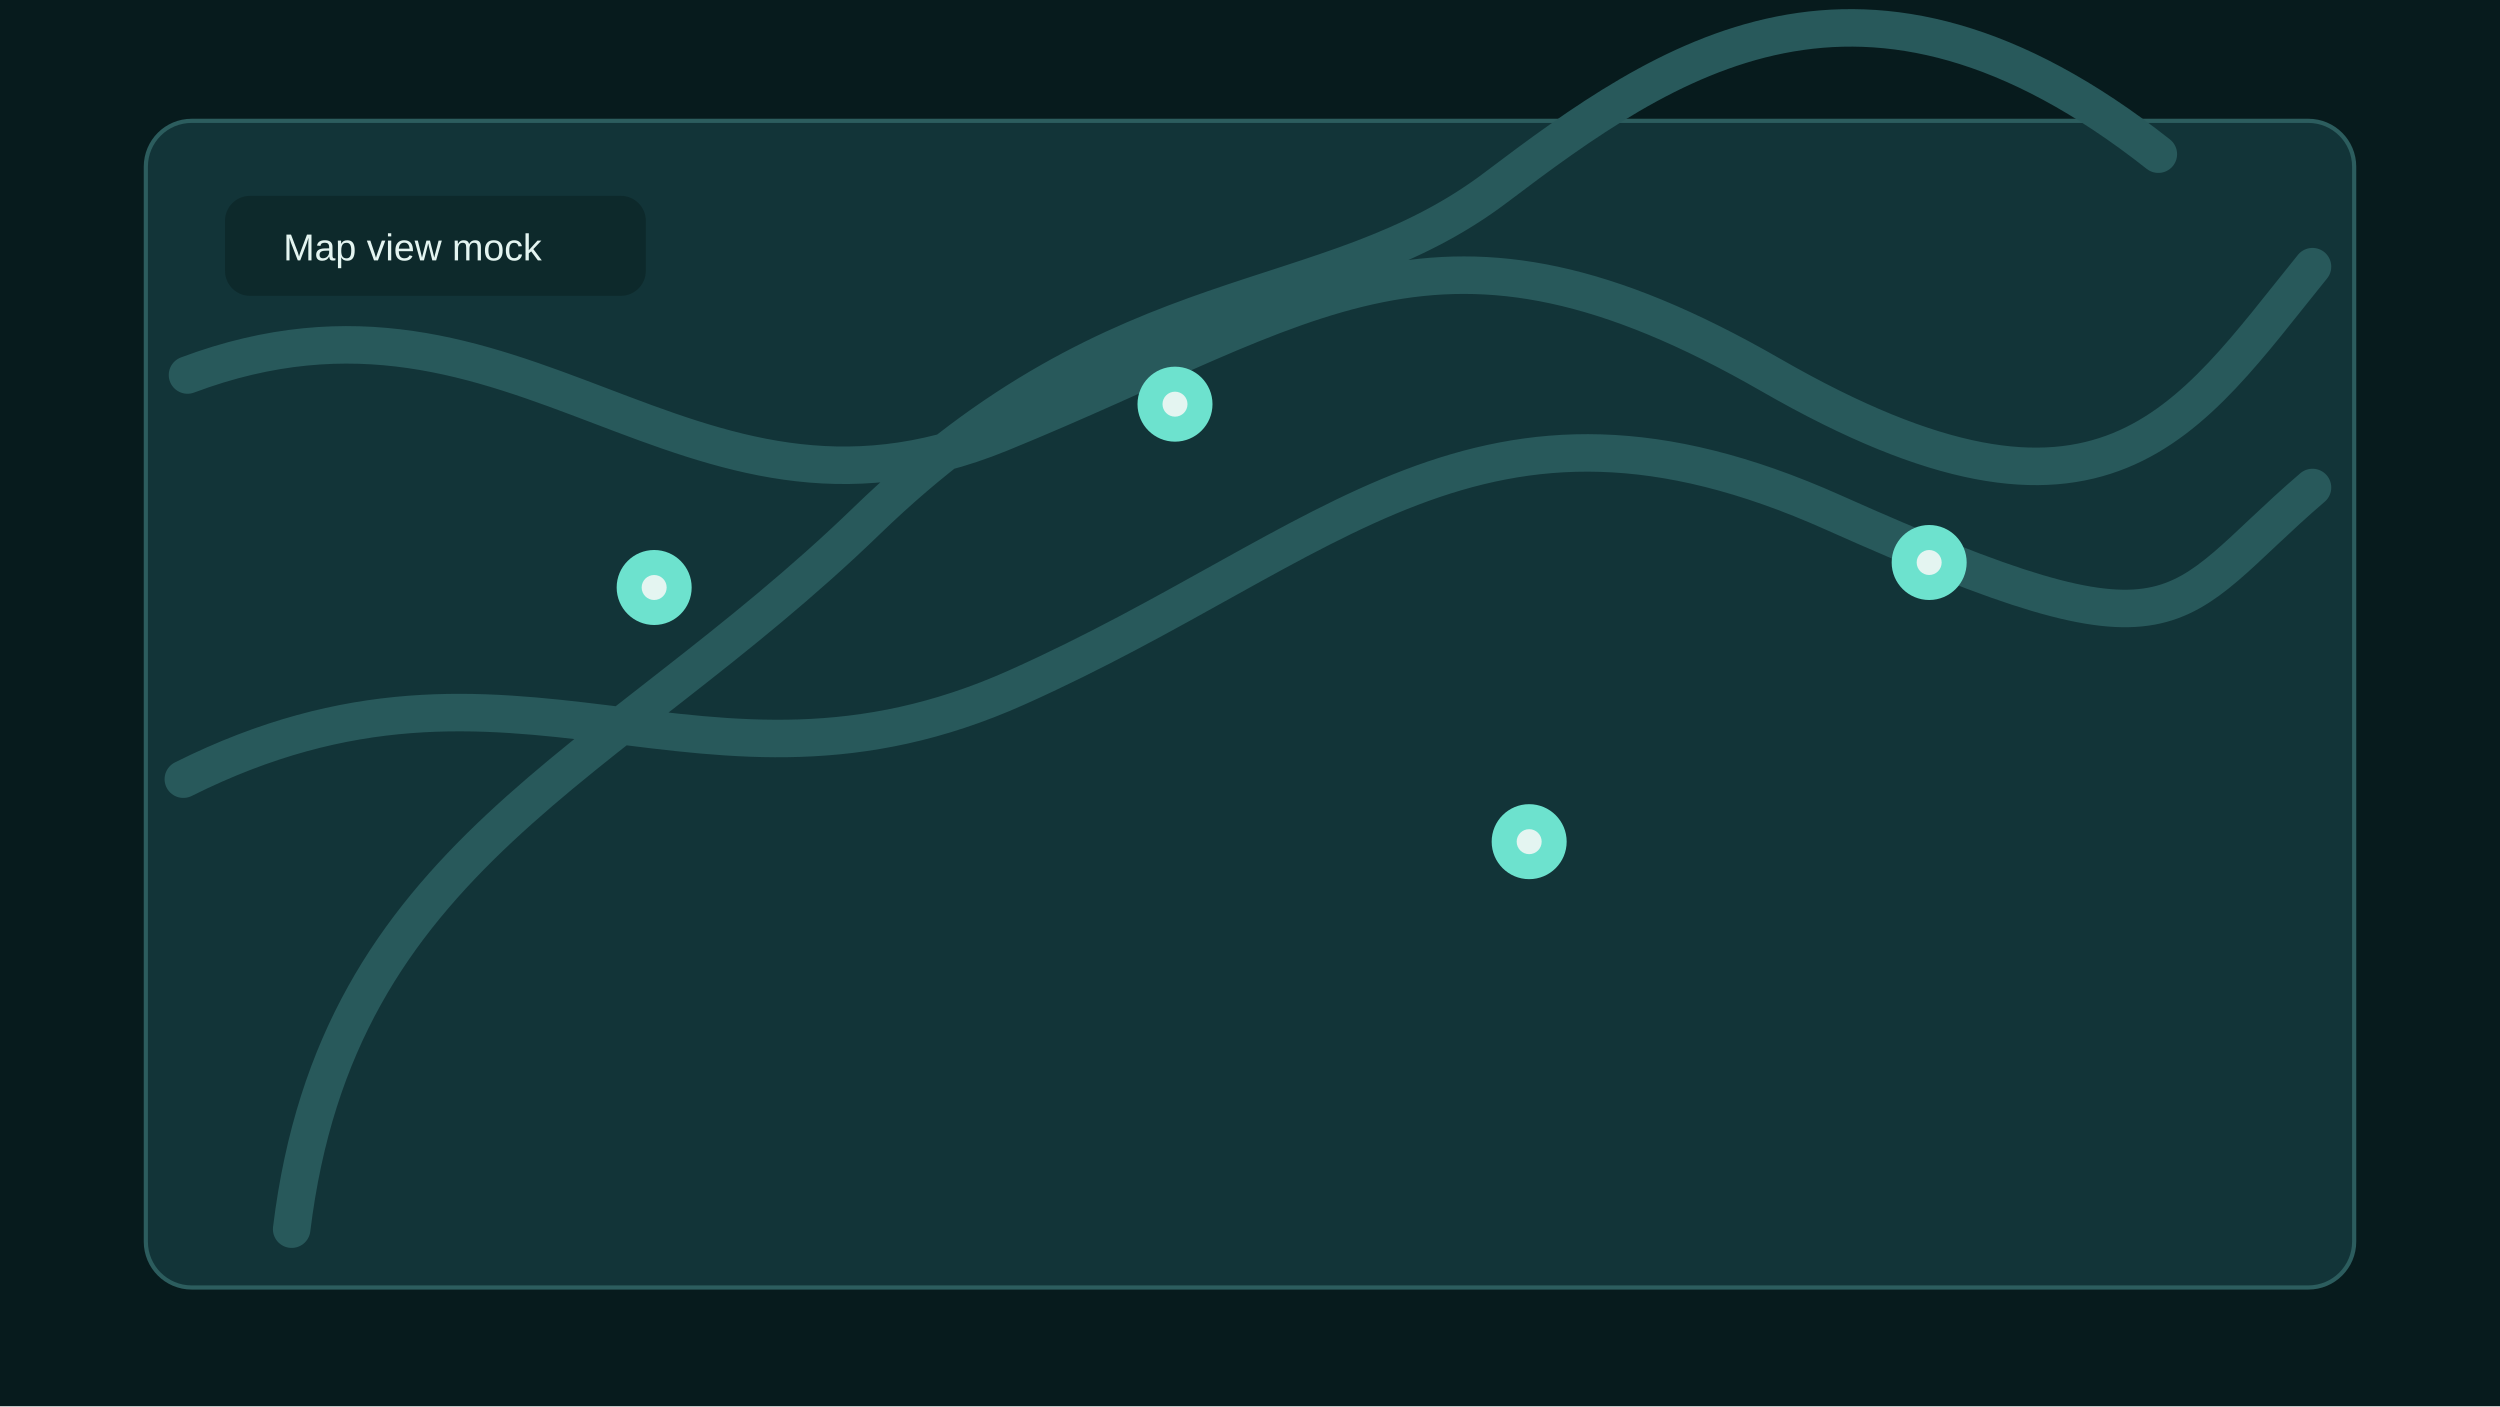
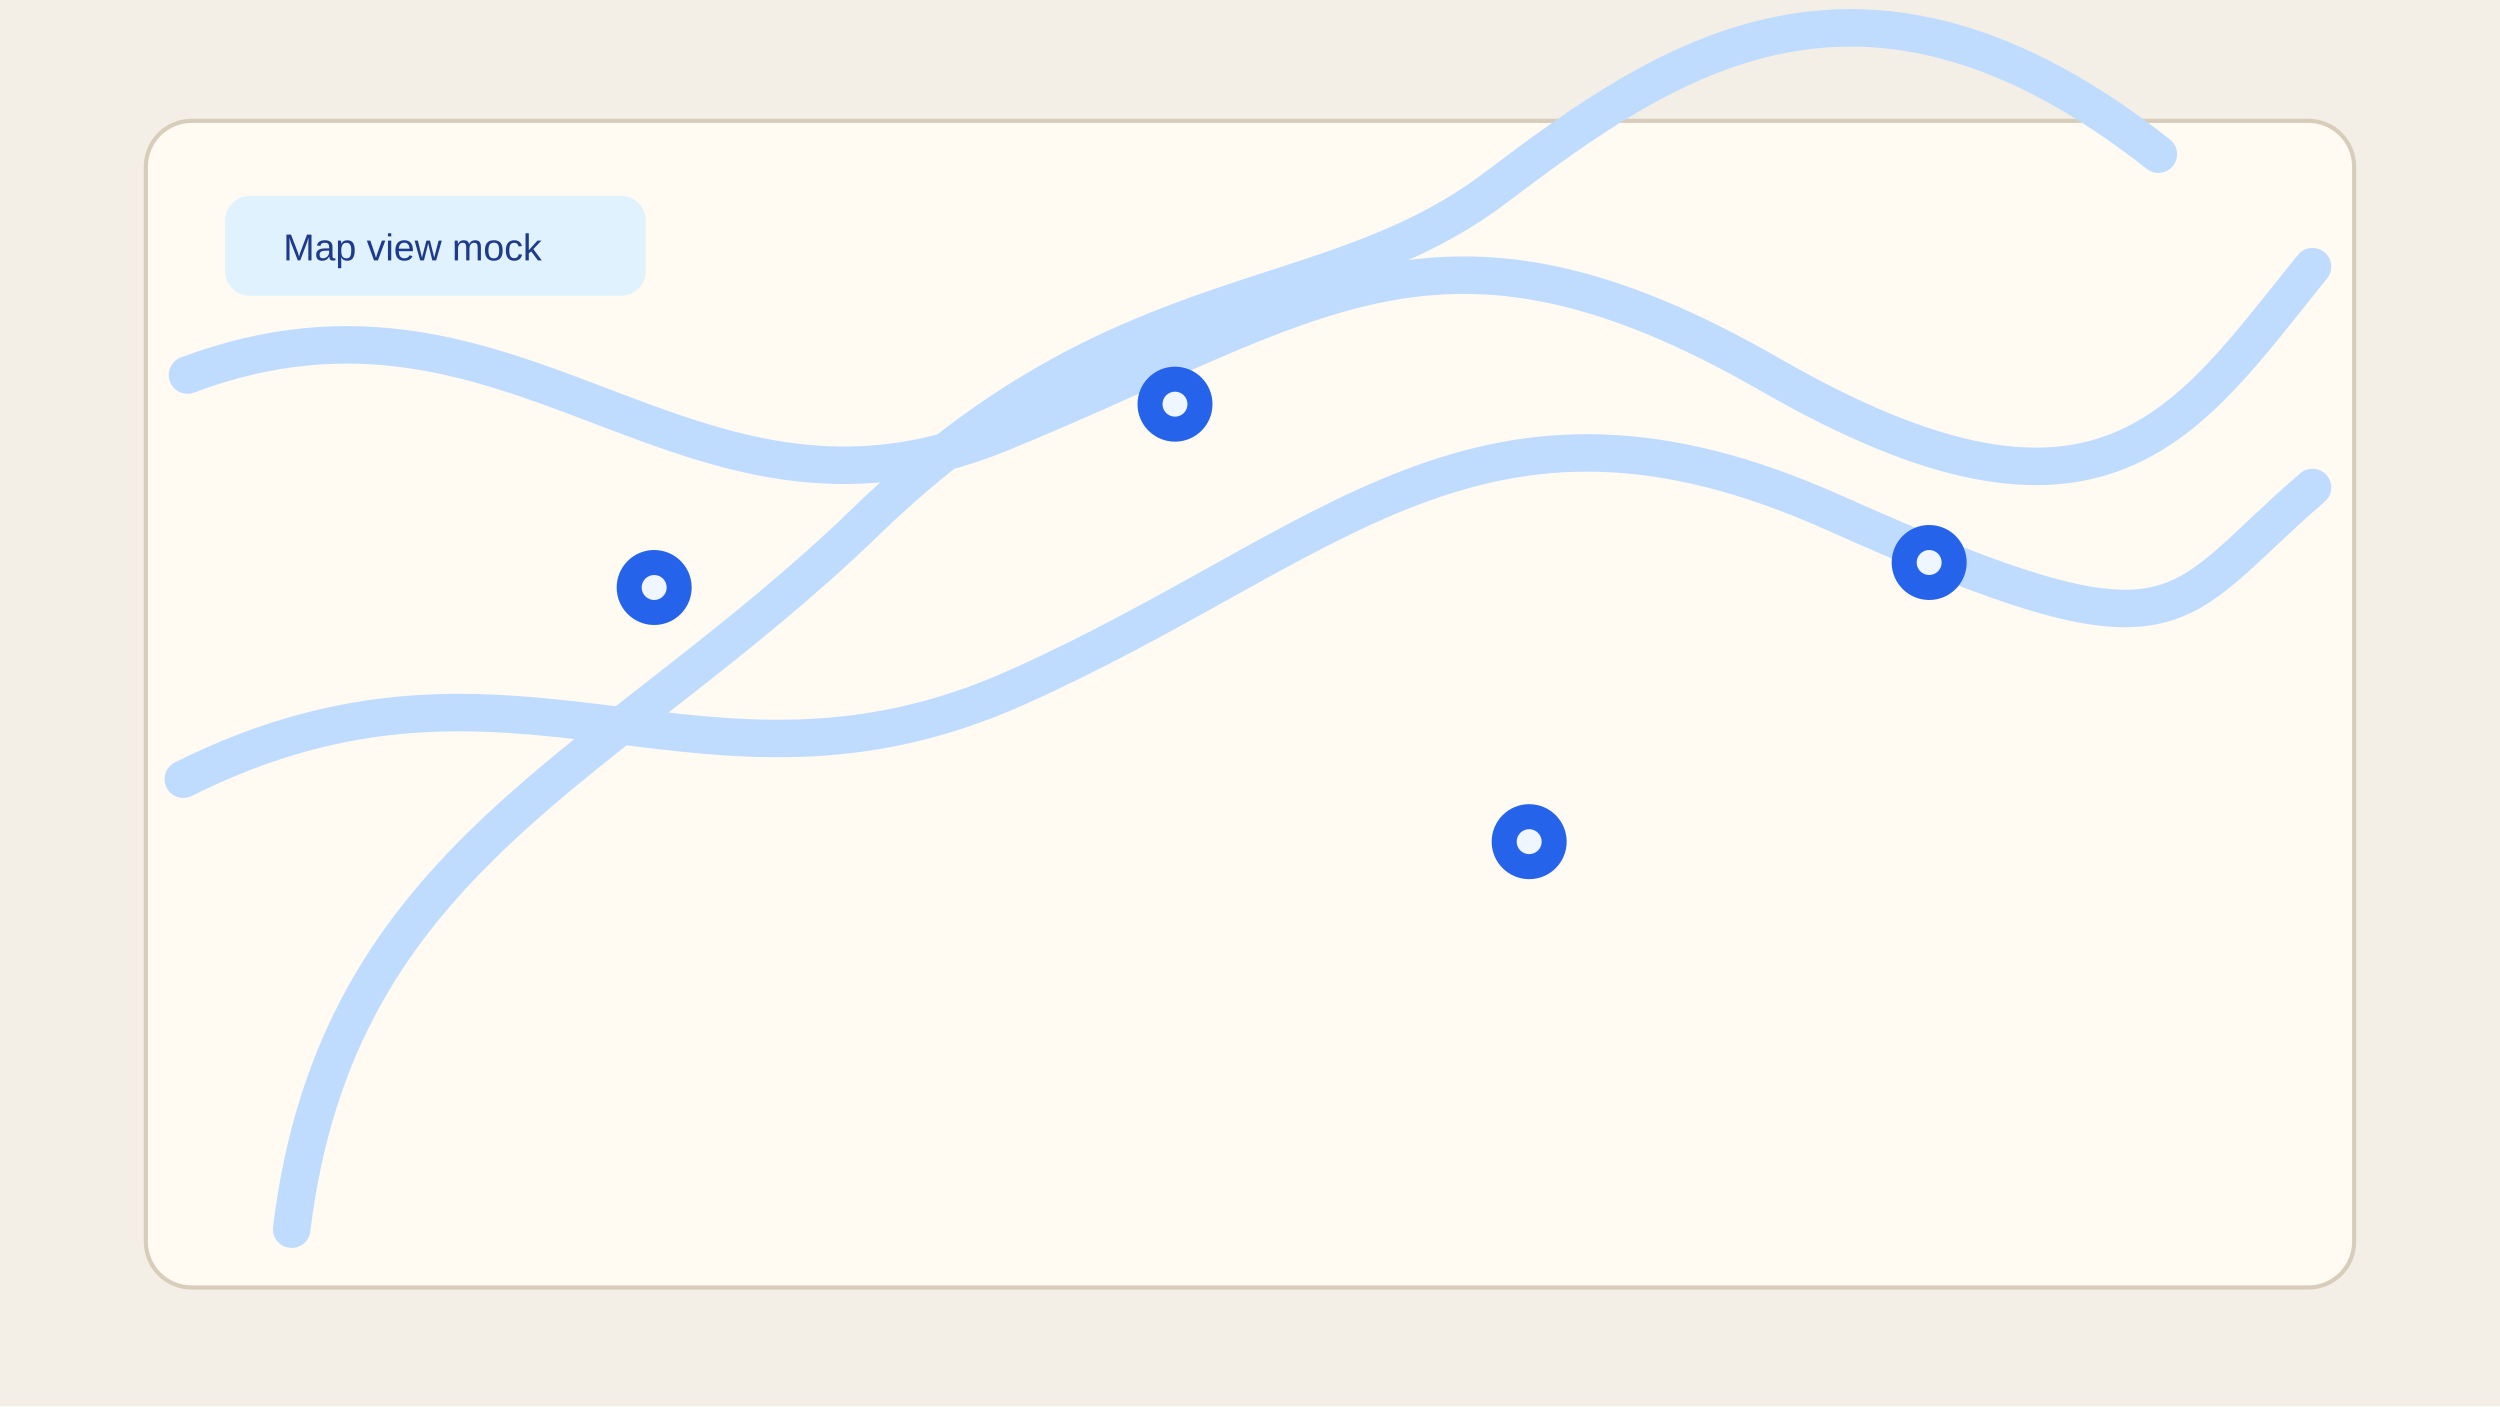
<svg xmlns="http://www.w3.org/2000/svg" width="1200" height="675" viewBox="0 0 1200 675" fill="none">
-   <rect width="1200" height="675" fill="#071b1d" />
-   <rect x="70" y="58" width="1060" height="560" rx="22" fill="#123438" stroke="#2c5d5e" stroke-width="2" />
-   <path d="M90 180C250 120 328 270 480 208s210-120 370-28 200 22 260-52M88 374c160-80 248 24 400-44s222-160 392-84 160 48 230-12M140 590c22-180 152-220 276-340s220-98 302-160 176-128 318-16" stroke="#28595b" stroke-width="18" stroke-linecap="round" />
-   <g fill="#6de2ce">
+   <rect width="1200" height="675" fill="#f3efe7" />
+   <rect x="70" y="58" width="1060" height="560" rx="22" fill="#fffaf2" stroke="#d8cdbb" stroke-width="2" />
+   <path d="M90 180C250 120 328 270 480 208s210-120 370-28 200 22 260-52M88 374c160-80 248 24 400-44s222-160 392-84 160 48 230-12M140 590c22-180 152-220 276-340s220-98 302-160 176-128 318-16" stroke="#bfdbfe" stroke-width="18" stroke-linecap="round" />
+   <g fill="#2563eb">
    <circle cx="314" cy="282" r="18" />
    <circle cx="564" cy="194" r="18" />
    <circle cx="734" cy="404" r="18" />
    <circle cx="926" cy="270" r="18" />
  </g>
-   <g fill="#e4f5f1">
+   <g fill="#eff6ff">
    <circle cx="314" cy="282" r="6" />
    <circle cx="564" cy="194" r="6" />
    <circle cx="734" cy="404" r="6" />
    <circle cx="926" cy="270" r="6" />
  </g>
-   <rect x="108" y="94" width="202" height="48" rx="12" fill="#0d292b" />
-   <text x="136" y="125" fill="#e4f5f1" font-family="Arial, sans-serif" font-size="18">Map view mock</text>
+   <rect x="108" y="94" width="202" height="48" rx="12" fill="#e0f2fe" />
+   <text x="136" y="125" fill="#1e3a8a" font-family="Arial, sans-serif" font-size="18">Map view mock</text>
</svg>
